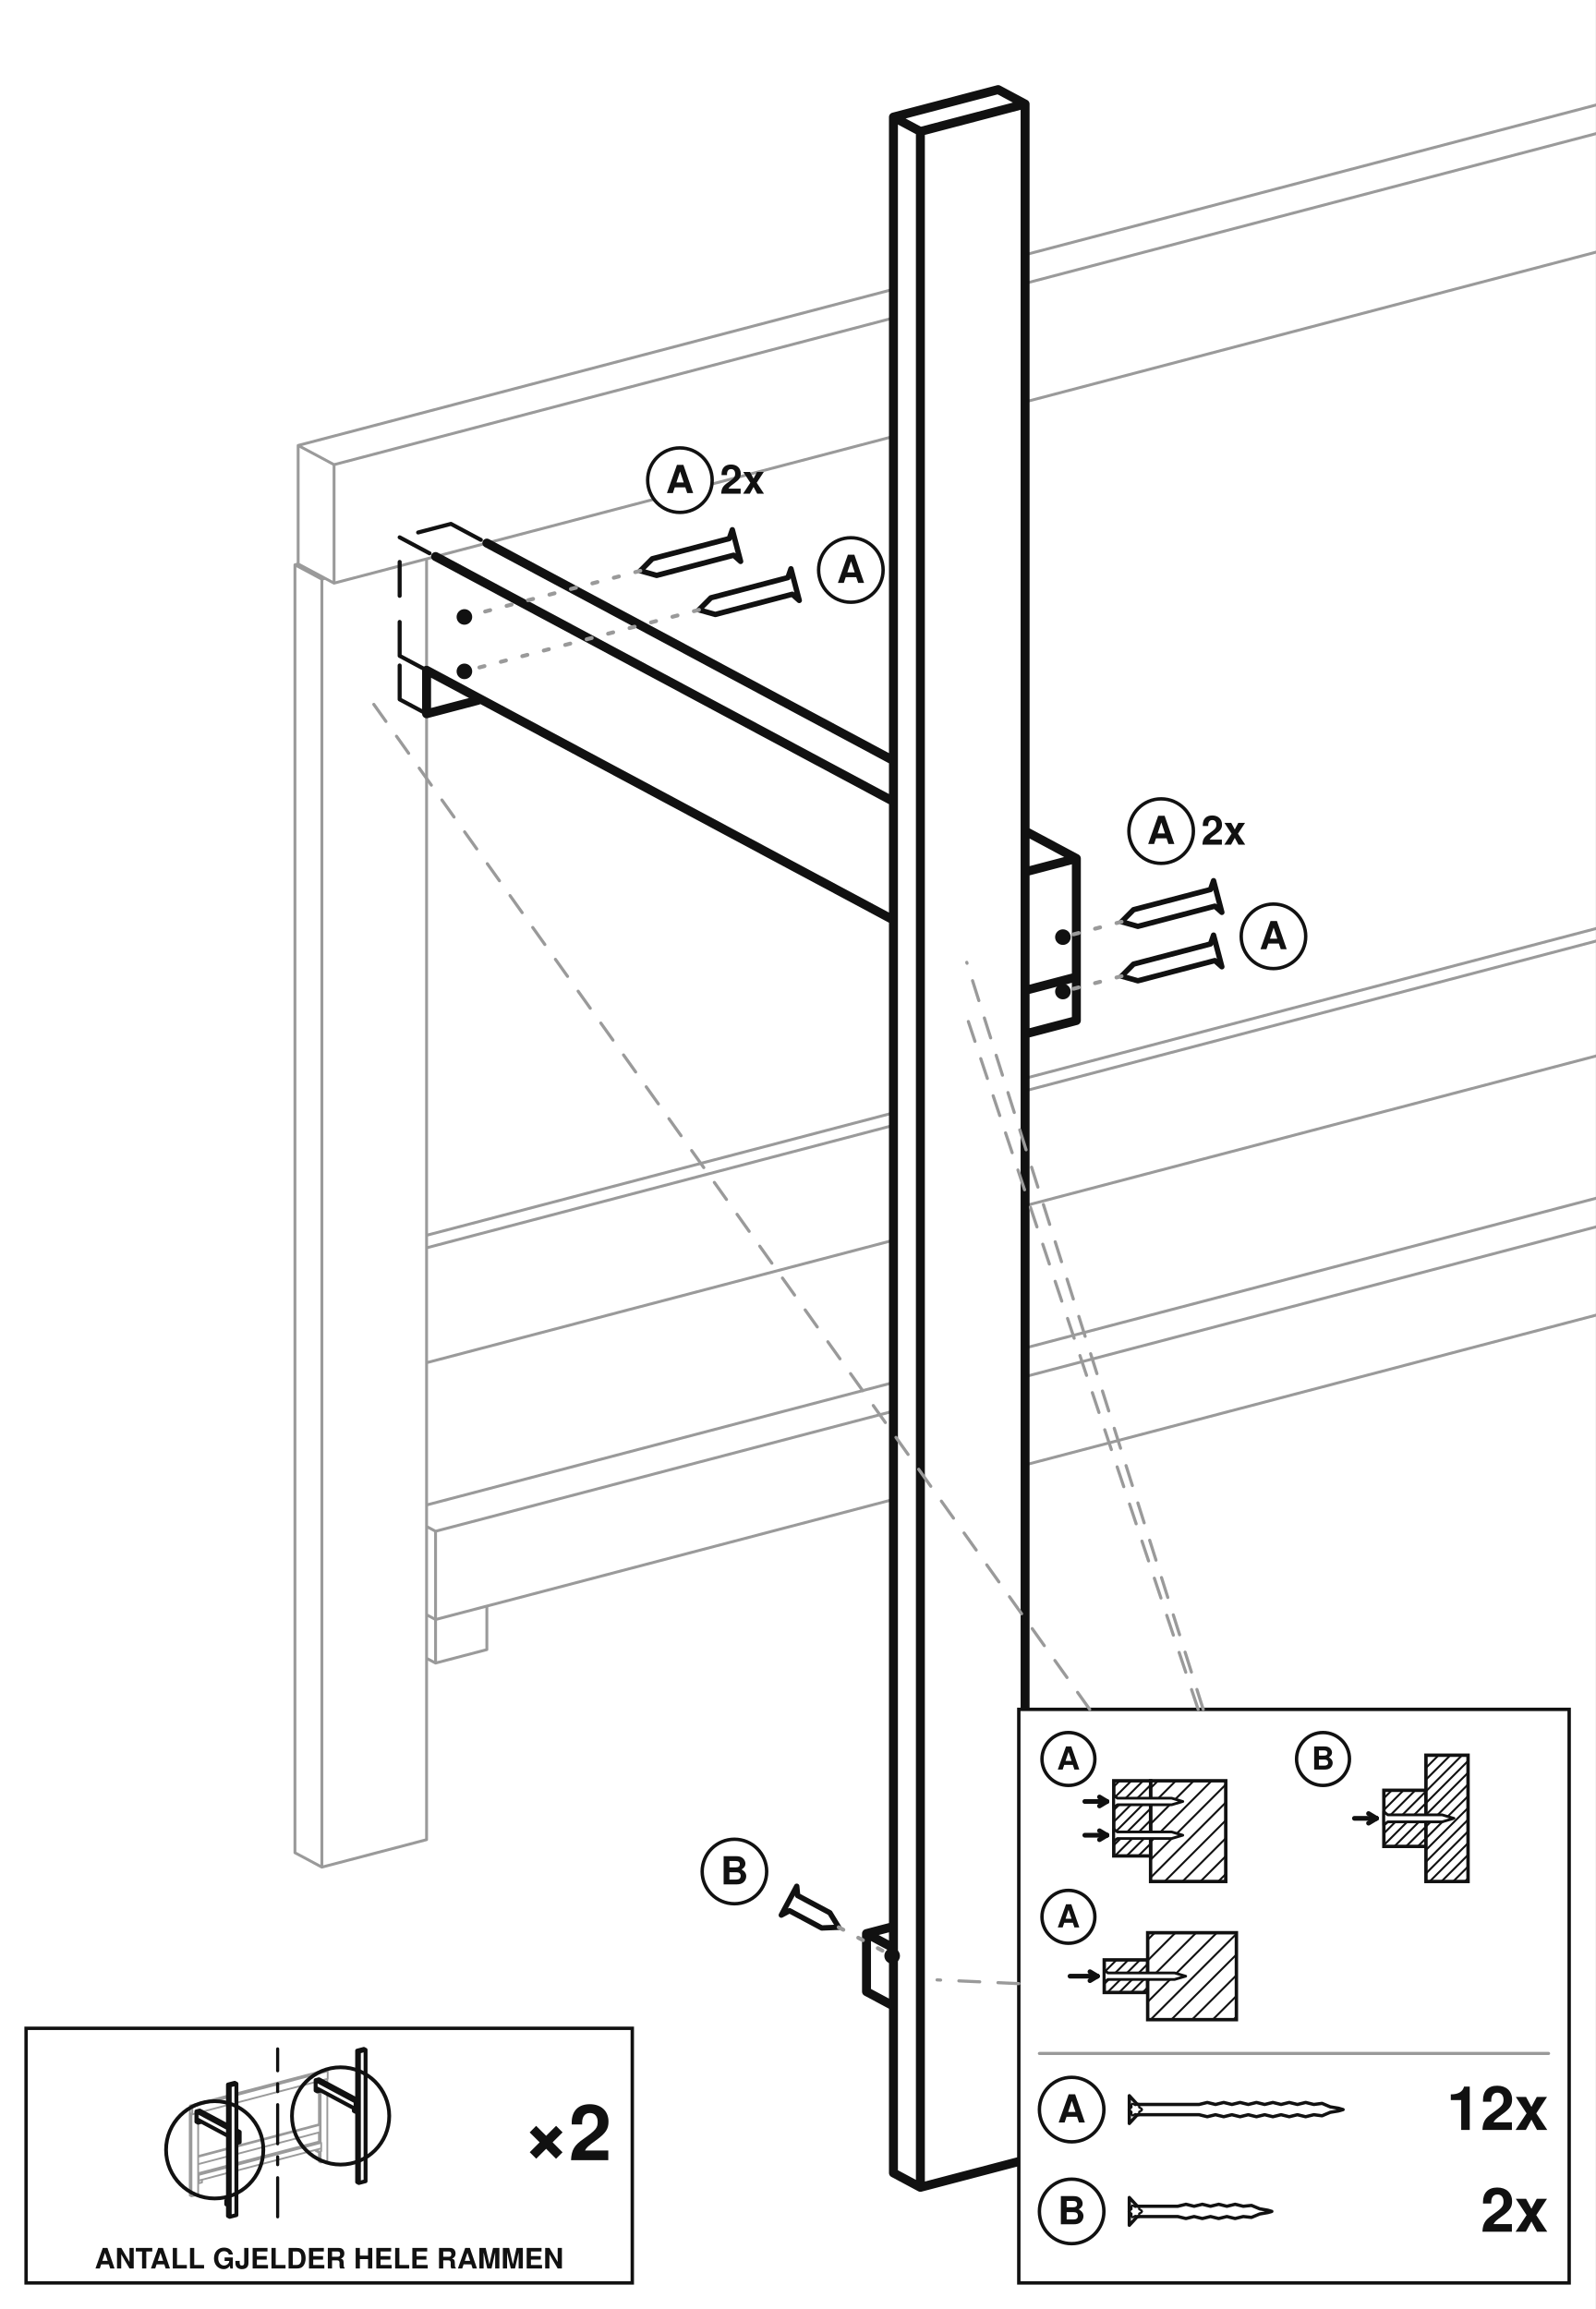
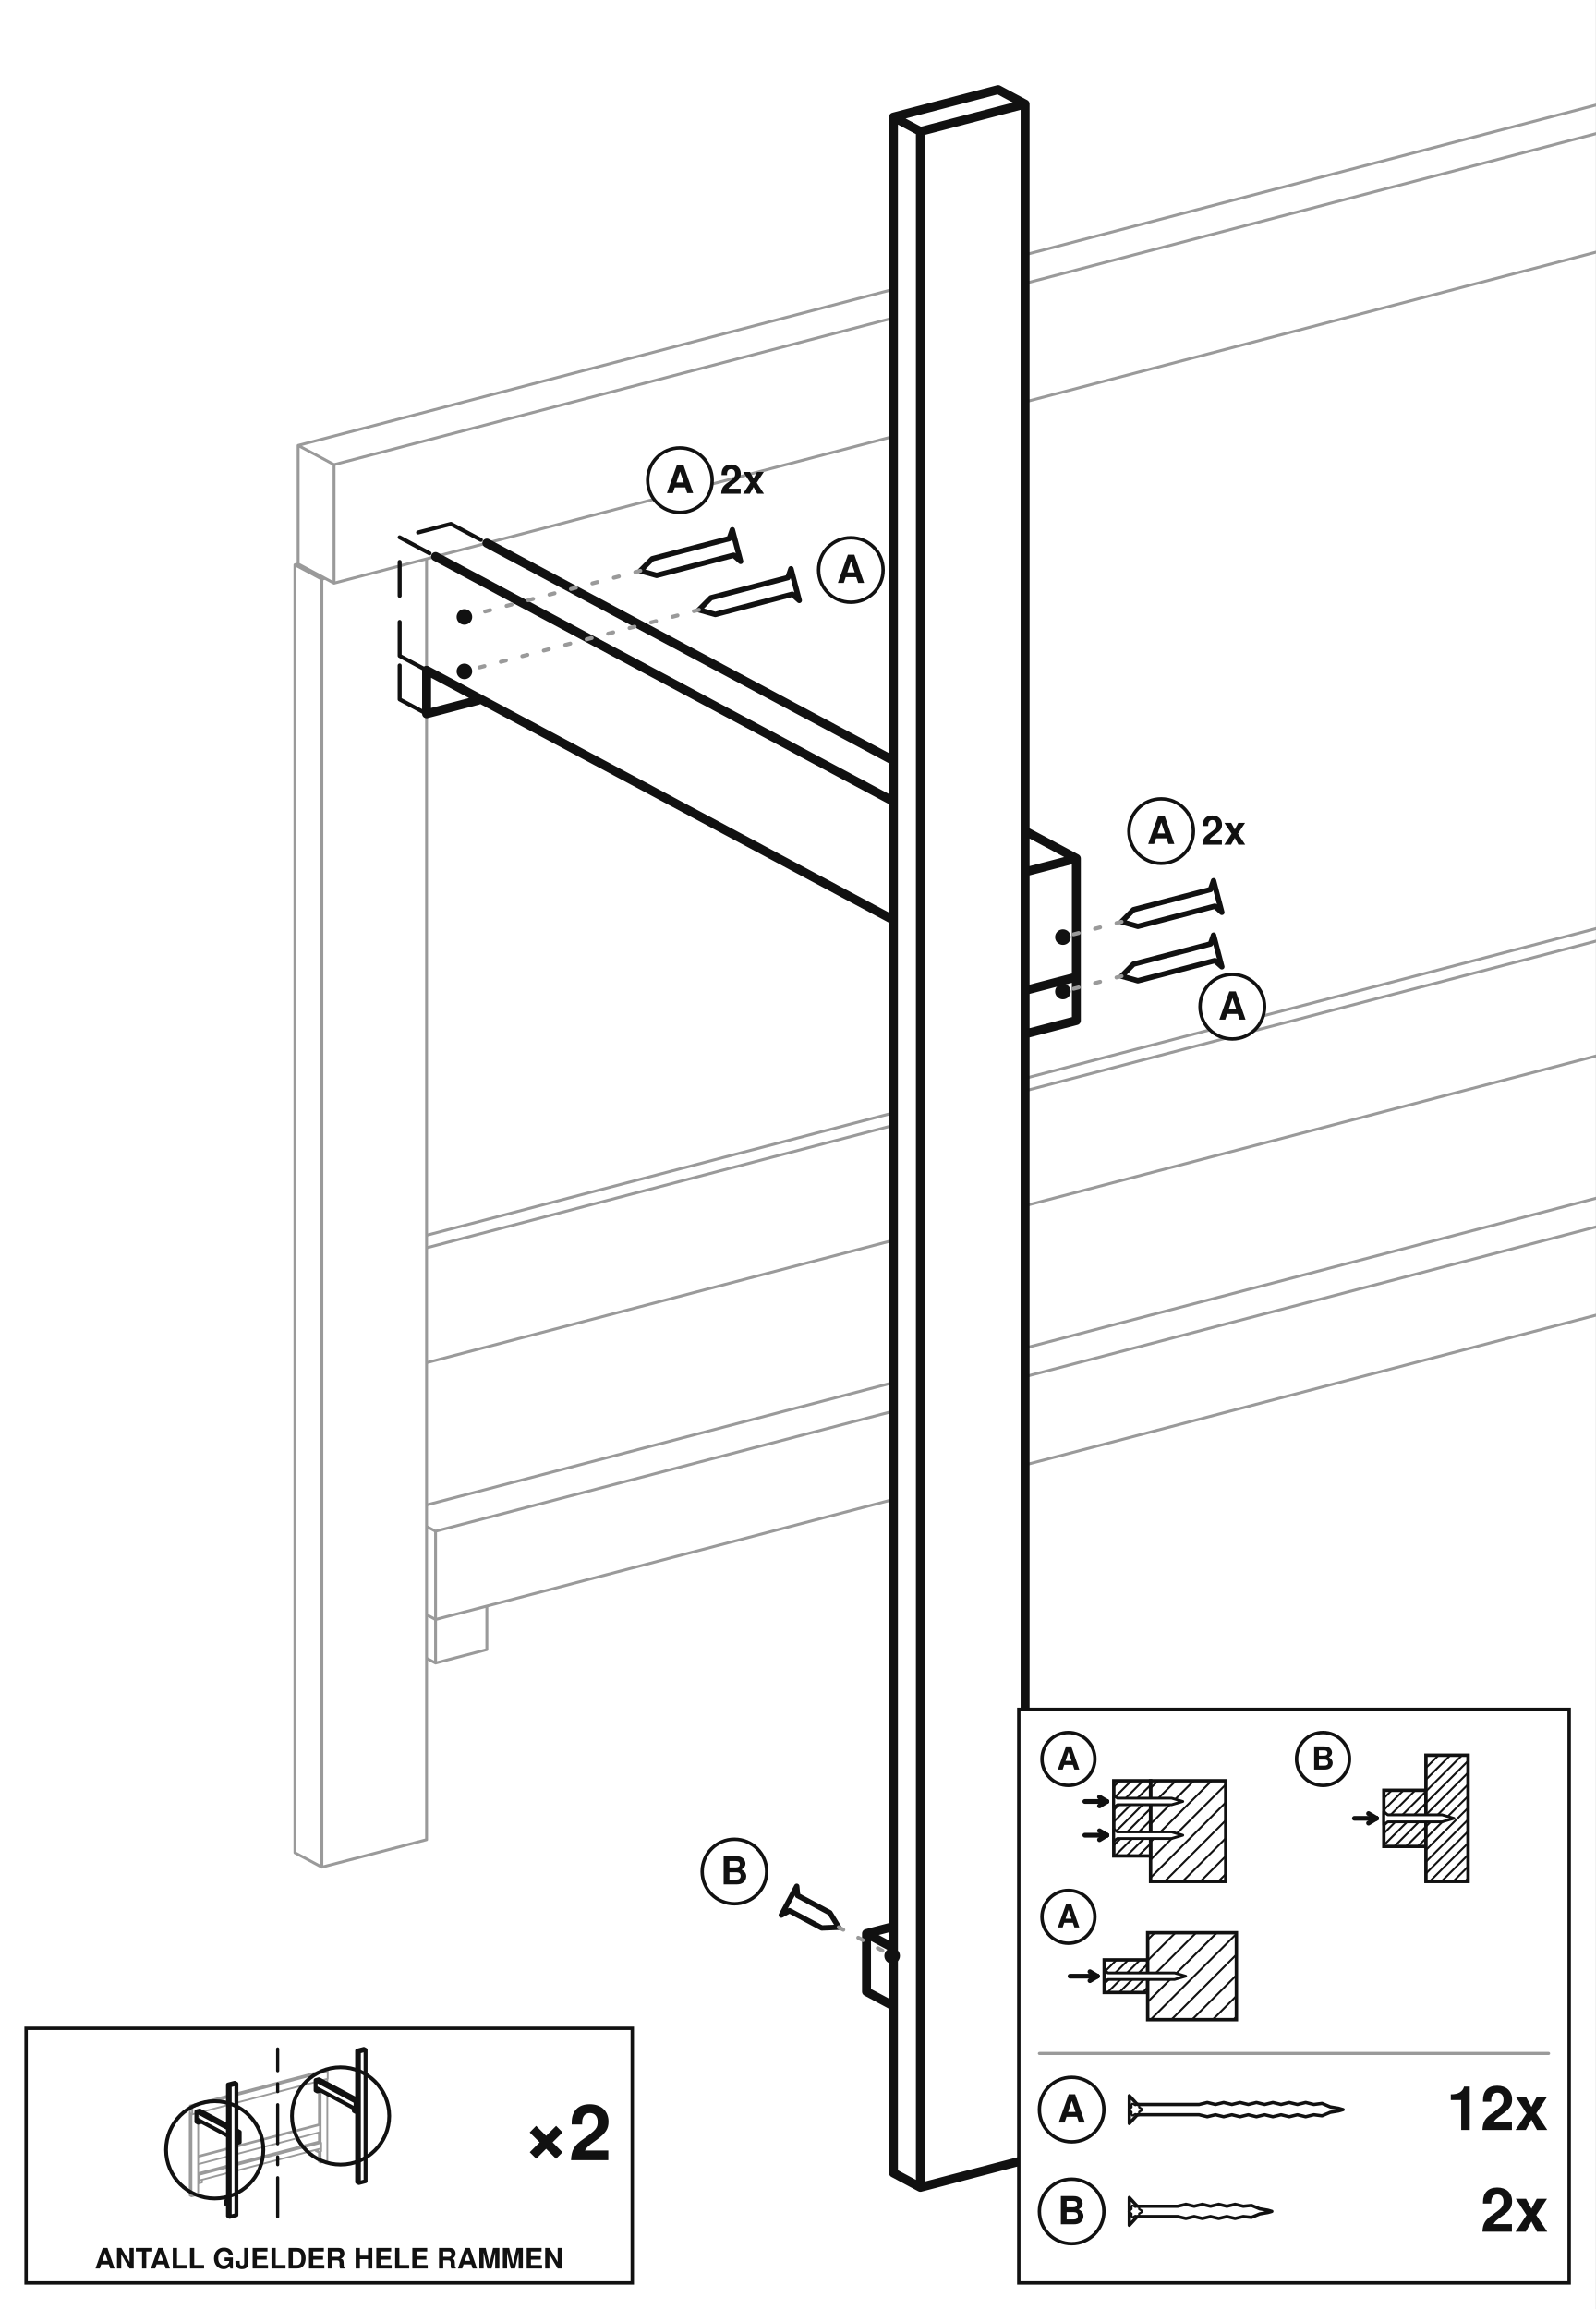
<svg xmlns="http://www.w3.org/2000/svg" viewBox="-1280.94 -546.84 1223.05 1770.29">
  <rect x="-1280.94" y="-546.84" width="1223.05" height="1770.29" fill="#ffffff" />
  <path d="M495.02,226.96 L522.56,241.69 M522.56,309.38 L522.56,241.69 M-953.89,623.48 L-947,627.16 M-947,694.85 L-947,627.16 M-953.89,691.16 L-947,694.85 M495.02,226.96 L-495.02,486.66 M-595.95,513.13 L-953.89,607.02 M522.56,309.38 L-495.02,576.29 M-595.95,602.76 L-947,694.85 M522.56,241.69 L-495.02,508.61 M-595.95,535.08 L-947,627.16 M522.56,342.76 L522.56,309.38 M455.71,338.34 L455.71,326.91 M483.24,353.07 L483.24,319.69 M455.71,338.34 L483.24,353.07 M522.56,342.76 L483.24,353.07 M522.56,309.38 L483.24,319.69 M-907.68,717.91 L-907.68,684.53 M-953.89,691.16 L-947,694.85 M-947,728.22 L-947,694.85 M-953.89,724.54 L-947,728.22 M-907.68,717.91 L-947,728.22 M-907.68,684.53 L-947,694.85 M595.95,457.09 L595.95,-344.14 M595.95,-466.35 L595.95,-524.87 M495.02,467.1 L495.02,349.98 M495.02,226.96 L495.02,117.89 M495.02,20.2 L495.02,-379.64 M515.67,478.15 L515.67,344.56 M515.67,238.01 L515.67,-387.09 M495.02,467.1 L515.67,478.15 M595.95,457.09 L515.67,478.15 M-953.89,863.62 L-953.89,-118.34 M-1054.81,873.63 L-1054.81,-113.82 M-1054.81,-113.82 L-1034.16,-102.77 M-1034.16,884.68 L-1034.16,-102.77 M-1054.81,873.63 L-1034.16,884.68 M-1052.35,-114.47 L-1054.81,-113.82 M-953.89,863.62 L-1034.16,884.68 M-1031.71,-103.42 L-1034.16,-102.77 M495.02,20.2 L507.07,26.65 M507.07,114.73 L507.07,26.65 M495.02,20.2 L-495.02,279.89 M-595.95,306.37 L-953.89,400.25 M507.07,114.73 L-495.02,377.58 M-595.95,404.05 L-953.89,497.94 M507.07,26.65 L-495.02,289.5 M-595.95,315.97 L-953.89,409.86 M572.84,-631.62 L600.38,-616.89 M600.38,-526.03 L600.38,-616.89 M-1052.35,-114.47 L-1052.35,-205.33 M-1052.35,-205.33 L-1024.82,-190.6 M-1024.82,-99.74 L-1024.82,-190.6 M-1052.35,-114.47 L-1024.82,-99.74 M572.84,-631.62 L-495.02,-351.52 M-595.95,-325.05 L-1052.35,-205.33 M600.38,-526.03 L-495.02,-238.7 M-595.95,-212.23 L-1024.82,-99.74 M600.38,-616.89 L-495.02,-329.57 M-595.95,-303.09 L-1024.82,-190.6" fill="none" stroke="#9a9a9a" stroke-width="2.2" stroke-linecap="round" stroke-linejoin="round" />
  <path d="M-616.6,980.12 L-616.6,935.61 M-616.6,935.61 L-595.95,946.66 M-595.95,991.17 L-595.95,946.66 M-616.6,980.12 L-595.95,991.17 M-595.95,930.2 L-616.6,935.61 M1034.16,-884.68 L1054.81,-873.63 M1054.81,702.58 L1054.81,-873.63 M953.89,712.59 L953.89,-134.15 M953.89,-274.86 L953.89,-863.62 M953.89,-863.62 L974.53,-852.57 M974.53,723.64 L974.53,-852.57 M953.89,712.59 L974.53,723.64 M1034.16,-884.68 L953.89,-863.62 M1054.81,702.58 L974.53,723.64 M1054.81,-873.63 L974.53,-852.57 M-515.67,-478.15 L-495.02,-467.1 M-495.02,1109.11 L-495.02,-467.1 M-595.95,1119.12 L-595.95,-457.09 M-595.95,-457.09 L-575.3,-446.05 M-575.3,1130.16 L-575.3,-446.05 M-595.95,1119.12 L-575.3,1130.16 M-515.67,-478.15 L-595.95,-457.09 M-495.02,1109.11 L-575.3,1130.16 M-495.02,-467.1 L-575.3,-446.05 M515.67,-385.06 L515.67,-387.09 M455.71,-385.79 L455.71,-419.17 M455.71,-419.17 L476.35,-408.12 M476.35,-374.74 L476.35,-408.12 M455.71,-385.79 L476.35,-374.74 M515.67,-385.06 L476.35,-374.74 M974.53,-139.57 L974.53,-172.95 M914.57,-140.3 L914.57,-173.68 M914.57,-173.68 L935.22,-162.63 M935.22,-129.26 L935.22,-162.63 M914.57,-140.3 L935.22,-129.26 M974.53,-139.57 L935.22,-129.26 M974.53,-172.95 L935.22,-162.63 M-914.57,-9.9 L-914.57,-11.93 M-974.53,-10.63 L-974.53,-44.01 M-974.53,-44.01 L-953.89,-32.97 M-953.89,0.41 L-953.89,-32.97 M-974.53,-10.63 L-953.89,0.41 M-914.57,-9.9 L-953.89,0.41 M-455.71,235.59 L-455.71,202.21 M-495.02,245.9 L-495.02,212.52 M-455.71,235.59 L-495.02,245.9 M-455.71,202.21 L-495.02,212.52 M495.02,-520.35 L974.53,-263.81 M974.53,-172.95 L974.53,-263.81 M455.71,-419.17 L455.71,-510.03 M455.71,-510.03 L935.22,-253.5 M935.22,-162.63 L935.22,-253.5 M455.71,-419.17 L935.22,-162.63 M495.02,-520.35 L455.71,-510.03 M974.53,-172.95 L935.22,-162.63 M974.53,-263.81 L935.22,-253.5 M-935.22,-145.19 L-595.95,36.31 M-495.02,90.31 L-455.71,111.34 M-455.71,202.21 L-455.71,111.34 M-974.53,-44.01 L-974.53,-134.88 M-974.53,-134.88 L-595.95,67.66 M-495.02,212.52 L-495.02,121.66 M-974.53,-44.01 L-595.95,158.53 M-935.22,-145.19 L-974.53,-134.88 M-455.71,202.21 L-495.02,212.52 M-455.71,111.34 L-495.02,121.66" fill="none" stroke="#111111" stroke-width="3.09" stroke-linecap="round" stroke-linejoin="round" stroke-dasharray="26 20" />
  <path d="M-616.6,980.12 L-616.6,935.61 M-616.6,935.61 L-595.95,946.66 M-595.95,991.17 L-595.95,946.66 M-616.6,980.12 L-595.95,991.17 M-595.95,930.2 L-616.6,935.61 M1034.16,-884.68 L1054.81,-873.63 M1054.81,702.58 L1054.81,-873.63 M953.89,712.59 L953.89,-134.15 M953.89,-274.86 L953.89,-863.62 M953.89,-863.62 L974.53,-852.57 M974.53,723.64 L974.53,-852.57 M953.89,712.59 L974.53,723.64 M1034.16,-884.68 L953.89,-863.62 M1054.81,702.58 L974.53,723.64 M1054.81,-873.63 L974.53,-852.57 M-515.67,-478.15 L-495.02,-467.1 M-495.02,1109.11 L-495.02,-467.1 M-595.95,1119.12 L-595.95,-457.09 M-595.95,-457.09 L-575.3,-446.05 M-575.3,1130.16 L-575.3,-446.05 M-595.95,1119.12 L-575.3,1130.16 M-515.67,-478.15 L-595.95,-457.09 M-495.02,1109.11 L-575.3,1130.16 M-495.02,-467.1 L-575.3,-446.05 M515.67,-385.06 L515.67,-387.09 M455.71,-385.79 L455.71,-419.17 M455.71,-419.17 L476.35,-408.12 M476.35,-374.74 L476.35,-408.12 M455.71,-385.79 L476.35,-374.74 M515.67,-385.06 L476.35,-374.74 M974.53,-139.57 L974.53,-172.95 M914.57,-140.3 L914.57,-173.68 M914.57,-173.68 L935.22,-162.63 M935.22,-129.26 L935.22,-162.63 M914.57,-140.3 L935.22,-129.26 M974.53,-139.57 L935.22,-129.26 M974.53,-172.95 L935.22,-162.63 M-914.57,-9.9 L-914.57,-11.93 M-953.89,0.41 L-953.89,-32.97 M-914.57,-9.9 L-953.89,0.41 M-455.71,235.59 L-455.71,202.21 M-495.02,245.9 L-495.02,212.52 M-455.71,235.59 L-495.02,245.9 M-455.71,202.21 L-495.02,212.52 M522.56,-505.62 L974.53,-263.81 M974.53,-172.95 L974.53,-263.81 M455.71,-419.17 L455.71,-488.08 M483.24,-495.3 L935.22,-253.5 M935.22,-162.63 L935.22,-253.5 M455.71,-419.17 L935.22,-162.63 M974.53,-172.95 L935.22,-162.63 M974.53,-263.81 L935.22,-253.5 M-907.68,-130.46 L-595.95,36.31 M-495.02,90.31 L-455.71,111.34 M-455.71,202.21 L-455.71,111.34 M-947,-120.15 L-595.95,67.66 M-495.02,212.52 L-495.02,121.66 M-953.89,-32.97 L-595.95,158.53 M-455.71,202.21 L-495.02,212.52 M-455.71,111.34 L-495.02,121.66" fill="none" stroke="#111111" stroke-width="6.87" stroke-linecap="round" stroke-linejoin="round" />
  <rect x="-499.84" y="763.71" width="421.95" height="439.74" rx="0" fill="#ffffff" stroke="#111111" stroke-width="2.61" />
  <rect x="-398.8" y="818.46" width="57.62" height="77.22" rx="0" fill="#ffffff" stroke="#111111" stroke-width="2.61" />
  <path d="M-398.8,824.12 L-393.14,818.46 M-398.8,837.84 L-379.42,818.46 M-398.8,851.56 L-365.7,818.46 M-398.8,865.28 L-351.98,818.46 M-398.8,879 L-341.18,821.38 M-398.8,892.72 L-341.18,835.1 M-388.04,895.68 L-341.18,848.82 M-374.32,895.68 L-341.18,862.54 M-360.6,895.68 L-341.18,876.26 M-346.88,895.68 L-341.18,889.98" fill="none" stroke="#111111" stroke-width="1.51" />
  <rect x="-427.03" y="818.46" width="28.22" height="57.62" rx="0" fill="#ffffff" stroke="#111111" stroke-width="2.61" />
  <path d="M-427.03,822.95 L-422.54,818.46 M-427.03,831.95 L-413.54,818.46 M-427.03,840.94 L-404.54,818.46 M-427.03,849.94 L-398.8,821.72 M-427.03,858.94 L-398.8,830.72 M-427.03,867.94 L-398.8,839.71 M-426.18,876.09 L-398.8,848.71 M-417.18,876.09 L-398.8,857.71 M-408.18,876.09 L-398.8,866.71 M-399.18,876.09 L-398.8,875.71" fill="none" stroke="#111111" stroke-width="1.51" />
  <path d="M-427.03,855.45 L-424.27,857.7 L-382.63,857.7 L-374.11,860.21 L-382.63,862.72 L-424.27,862.72 L-427.03,864.97 Z" fill="#ffffff" stroke="#111111" stroke-width="2.09" stroke-linejoin="round" />
  <path d="M-449.25,860.21 L-432.27,860.21" fill="none" stroke="#111111" stroke-width="3.61" stroke-linecap="round" />
  <path d="M-432.27,860.21 L-437.98,856.77" fill="none" stroke="#111111" stroke-width="3.61" stroke-linecap="round" />
  <path d="M-432.27,860.21 L-437.98,863.65" fill="none" stroke="#111111" stroke-width="3.61" stroke-linecap="round" />
  <path d="M-427.03,829.57 L-424.27,831.83 L-382.63,831.83 L-374.11,834.34 L-382.63,836.84 L-424.27,836.84 L-427.03,839.1 Z" fill="#ffffff" stroke="#111111" stroke-width="2.09" stroke-linejoin="round" />
  <path d="M-449.25,834.34 L-432.27,834.34" fill="none" stroke="#111111" stroke-width="3.61" stroke-linecap="round" />
  <path d="M-432.27,834.34 L-437.98,830.9" fill="none" stroke="#111111" stroke-width="3.61" stroke-linecap="round" />
  <path d="M-432.27,834.34 L-437.98,837.78" fill="none" stroke="#111111" stroke-width="3.61" stroke-linecap="round" />
  <circle cx="-461.79" cy="801.76" r="20.28" fill="#ffffff" stroke="#111111" stroke-width="2.61" />
  <text x="-461.79" y="809.87" font-family="Helvetica, Arial, sans-serif" font-size="24.33" font-weight="bold" text-anchor="middle" fill="#111111">A</text>
  <rect x="-219.96" y="825.76" width="32.27" height="43.03" rx="0" fill="#ffffff" stroke="#111111" stroke-width="2.61" />
  <path d="M-219.96,831.84 L-213.88,825.76 M-219.96,840.84 L-204.88,825.76 M-219.96,849.83 L-195.89,825.76 M-219.96,858.83 L-187.69,826.56 M-219.96,867.83 L-187.69,835.56 M-211.92,868.79 L-187.69,844.56 M-202.92,868.79 L-187.69,853.56 M-193.92,868.79 L-187.69,862.56" fill="none" stroke="#111111" stroke-width="1.51" />
  <rect x="-187.69" y="798.87" width="32.27" height="96.81" rx="0" fill="#ffffff" stroke="#111111" stroke-width="2.61" />
  <path d="M-187.69,799.57 L-186.99,798.87 M-187.69,808.57 L-177.99,798.87 M-187.69,817.57 L-168.99,798.87 M-187.69,826.56 L-160,798.87 M-187.69,835.56 L-155.42,803.29 M-187.69,844.56 L-155.42,812.29 M-187.69,853.56 L-155.42,821.29 M-187.69,862.56 L-155.42,830.29 M-187.69,871.55 L-155.42,839.28 M-187.69,880.55 L-155.42,848.28 M-187.69,889.55 L-155.42,857.28 M-184.82,895.68 L-155.42,866.28 M-175.82,895.68 L-155.42,875.28 M-166.82,895.68 L-155.42,884.28 M-157.82,895.68 L-155.42,893.27" fill="none" stroke="#111111" stroke-width="1.51" />
  <path d="M-219.96,842.16 L-217,844.58 L-175.32,844.58 L-166.18,847.27 L-175.32,849.96 L-217,849.96 L-219.96,852.38 Z" fill="#ffffff" stroke="#111111" stroke-width="2.09" stroke-linejoin="round" />
  <path d="M-242.55,847.27 L-225.58,847.27" fill="none" stroke="#111111" stroke-width="3.61" stroke-linecap="round" />
  <path d="M-225.58,847.27 L-231.71,843.59" fill="none" stroke="#111111" stroke-width="3.61" stroke-linecap="round" />
  <path d="M-225.58,847.27 L-231.71,850.96" fill="none" stroke="#111111" stroke-width="3.61" stroke-linecap="round" />
  <circle cx="-266.61" cy="801.76" r="20.28" fill="#ffffff" stroke="#111111" stroke-width="2.61" />
  <text x="-266.61" y="809.87" font-family="Helvetica, Arial, sans-serif" font-size="24.33" font-weight="bold" text-anchor="middle" fill="#111111">B</text>
  <rect x="-434.34" y="955.79" width="33.31" height="24.99" rx="0" fill="#ffffff" stroke="#111111" stroke-width="2.61" />
  <path d="M-434.34,956.24 L-433.9,955.79 M-434.34,965.24 L-424.9,955.79 M-434.34,974.24 L-415.9,955.79 M-431.89,980.78 L-406.9,955.79 M-422.89,980.78 L-401.03,958.92 M-413.89,980.78 L-401.03,967.92 M-404.89,980.78 L-401.03,976.91" fill="none" stroke="#111111" stroke-width="1.51" />
  <rect x="-401.03" y="934.97" width="68.02" height="66.63" rx="0" fill="#ffffff" stroke="#111111" stroke-width="2.61" />
  <path d="M-401.03,940.4 L-395.6,934.97 M-401.03,956.27 L-379.73,934.97 M-401.03,972.13 L-363.87,934.97 M-401.03,988 L-348,934.97 M-398.77,1001.6 L-333.01,935.84 M-382.9,1001.6 L-333.01,951.71 M-367.04,1001.6 L-333.01,967.57 M-351.18,1001.6 L-333.01,983.44 M-335.31,1001.6 L-333.01,999.3" fill="none" stroke="#111111" stroke-width="1.51" />
  <path d="M-434.34,963.52 L-431.59,965.78 L-380.4,965.78 L-371.88,968.28 L-380.4,970.79 L-431.59,970.79 L-434.34,973.05 Z" fill="#ffffff" stroke="#111111" stroke-width="2.09" stroke-linejoin="round" />
  <path d="M-460.58,968.28 L-439.58,968.28" fill="none" stroke="#111111" stroke-width="3.61" stroke-linecap="round" />
  <path d="M-439.58,968.28 L-445.3,964.85" fill="none" stroke="#111111" stroke-width="3.61" stroke-linecap="round" />
  <path d="M-439.58,968.28 L-445.3,971.72" fill="none" stroke="#111111" stroke-width="3.61" stroke-linecap="round" />
  <circle cx="-461.79" cy="922.77" r="20.28" fill="#ffffff" stroke="#111111" stroke-width="2.61" />
  <text x="-461.79" y="930.88" font-family="Helvetica, Arial, sans-serif" font-size="24.33" font-weight="bold" text-anchor="middle" fill="#111111">A</text>
  <path d="M-484.04,1027.53 L-93.69,1027.53" fill="none" stroke="#9a9a9a" stroke-width="2.4" stroke-linecap="round" />
  <circle cx="-459.32" cy="1070.56" r="24.73" fill="#ffffff" stroke="#111111" stroke-width="2.61" />
  <text x="-459.32" y="1080.45" font-family="Helvetica, Arial, sans-serif" font-size="29.67" font-weight="bold" text-anchor="middle" fill="#111111">A</text>
  <svg x="-420.59" y="1043.24" width="174.86" height="54.64" viewBox="0 0 384 120" preserveAspectRatio="xMidYMid meet">
    <g fill="none" stroke="#111" stroke-width="5.5" stroke-linecap="round" stroke-linejoin="round">
      <g transform="scale(4) translate(3 15)" stroke-width="1.38">
        <path d="M 0 -5.85 L 3.39 -2.16 L 29.38 -2.16 L 29.38 -2.16 L 32.83 -3 L 36.28 -2.16 L 39.73 -3 L 43.18 -2.16 L 46.63 -3 L 50.08 -2.16 L 53.53 -3 L 56.98 -2.16 L 60.43 -3 L 63.88 -2.16 L 67.33 -3 L 70.78 -2.16 L 74.23 -3 L 77.68 -2.16 L 81.13 -2.61 L 84.58 -1.15 L 88.03 -0.58 L 90 0 L 90 0 L 90 0 L 88.03 0.58 L 84.58 1.15 L 81.13 2.61 L 77.68 2.16 L 74.23 3 L 70.78 2.16 L 67.33 3 L 63.88 2.16 L 60.43 3 L 56.98 2.16 L 53.53 3 L 50.08 2.16 L 46.63 3 L 43.18 2.16 L 39.73 3 L 36.28 2.16 L 32.83 3 L 29.38 2.16 L 29.38 2.16 L 3.39 2.16 L 0 5.85 Z" />
        <path d="M 5.35 0 L 5.07 0.45 L 4.52 0.72 L 4.16 0.94 L 4.15 1.35 L 4.19 1.97 L 3.94 2.43 L 3.42 2.42 L 2.91 2.07 L 2.54 1.87 L 2.17 2.07 L 1.66 2.42 L 1.14 2.43 L 0.89 1.97 L 0.93 1.35 L 0.92 0.94 L 0.56 0.72 L 0.01 0.45 L -0.27 0 L 0.01 -0.45 L 0.56 -0.72 L 0.92 -0.94 L 0.93 -1.35 L 0.89 -1.97 L 1.14 -2.43 L 1.66 -2.42 L 2.17 -2.07 L 2.54 -1.87 L 2.91 -2.07 L 3.42 -2.42 L 3.94 -2.43 L 4.19 -1.97 L 4.15 -1.35 L 4.16 -0.94 L 4.52 -0.72 L 5.07 -0.45 Z" stroke-width="0.88" />
      </g>
    </g>
  </svg>
  <text x="-93.69" y="1086.17" font-family="Helvetica, Arial, sans-serif" font-size="46.84" font-weight="bold" text-anchor="end" fill="#111111">12x</text>
  <circle cx="-459.32" cy="1148.62" r="24.73" fill="#ffffff" stroke="#111111" stroke-width="2.61" />
  <text x="-459.32" y="1158.51" font-family="Helvetica, Arial, sans-serif" font-size="29.67" font-weight="bold" text-anchor="middle" fill="#111111">B</text>
  <svg x="-420.59" y="1121.3" width="120.21" height="54.64" viewBox="0 0 264 120" preserveAspectRatio="xMidYMid meet">
    <g fill="none" stroke="#111" stroke-width="5.5" stroke-linecap="round" stroke-linejoin="round">
      <g transform="scale(4) translate(3 15)" stroke-width="1.38">
        <path d="M 0 -5.85 L 3.39 -2.16 L 20.38 -2.16 L 20.38 -2.16 L 23.83 -3 L 27.28 -2.16 L 30.73 -3 L 34.18 -2.16 L 37.63 -3 L 41.08 -2.16 L 44.53 -3 L 47.98 -2.16 L 51.43 -2.52 L 54.88 -1.09 L 58.33 -0.49 L 60 0 L 60 0 L 60 0 L 58.33 0.49 L 54.88 1.09 L 51.43 2.52 L 47.98 2.16 L 44.53 3 L 41.08 2.16 L 37.63 3 L 34.18 2.16 L 30.73 3 L 27.28 2.16 L 23.83 3 L 20.38 2.16 L 20.38 2.16 L 3.39 2.16 L 0 5.85 Z" />
        <path d="M 5.35 0 L 5.07 0.45 L 4.52 0.72 L 4.16 0.94 L 4.15 1.35 L 4.19 1.97 L 3.94 2.43 L 3.42 2.42 L 2.91 2.07 L 2.54 1.87 L 2.17 2.07 L 1.66 2.42 L 1.14 2.43 L 0.89 1.97 L 0.93 1.35 L 0.92 0.94 L 0.56 0.72 L 0.01 0.45 L -0.27 0 L 0.01 -0.45 L 0.56 -0.72 L 0.92 -0.94 L 0.93 -1.35 L 0.89 -1.97 L 1.14 -2.43 L 1.66 -2.42 L 2.17 -2.07 L 2.54 -1.87 L 2.91 -2.07 L 3.42 -2.42 L 3.94 -2.43 L 4.19 -1.97 L 4.15 -1.35 L 4.16 -0.94 L 4.52 -0.72 L 5.07 -0.45 Z" stroke-width="0.88" />
      </g>
    </g>
  </svg>
  <text x="-93.69" y="1164.23" font-family="Helvetica, Arial, sans-serif" font-size="46.84" font-weight="bold" text-anchor="end" fill="#111111">2x</text>
  <path d="M-713.12,-116.42 L-718.46,-121.16 L-777.5,-105.68 L-790.02,-109.21 L-780.85,-118.44 L-721.81,-133.93 L-719.48,-140.68 Z" fill="#ffffff" stroke="#111111" stroke-width="4.12" stroke-linejoin="round" />
  <path d="M-790.02,-109.21 L-924.89,-73.84" fill="none" stroke="#9a9a9a" stroke-width="3.02" stroke-linecap="round" stroke-dasharray="4 13" />
  <circle cx="-924.89" cy="-73.84" r="5.98" fill="#111111" />
  <path d="M-668.16,-86.49 L-673.5,-91.23 L-732.54,-75.74 L-745.07,-79.28 L-735.89,-88.51 L-676.85,-104 L-674.53,-110.75 Z" fill="#ffffff" stroke="#111111" stroke-width="4.12" stroke-linejoin="round" />
  <path d="M-745.07,-79.28 L-924.89,-32.11" fill="none" stroke="#9a9a9a" stroke-width="3.02" stroke-linecap="round" stroke-dasharray="4 13" />
  <circle cx="-924.89" cy="-32.11" r="5.98" fill="#111111" />
  <path d="M-344.17,152.65 L-349.51,147.91 L-408.55,163.4 L-421.07,159.86 L-411.9,150.63 L-352.86,135.14 L-350.53,128.39 Z" fill="#ffffff" stroke="#111111" stroke-width="4.12" stroke-linejoin="round" />
  <path d="M-421.07,159.86 L-466.03,171.65" fill="none" stroke="#9a9a9a" stroke-width="3.02" stroke-linecap="round" stroke-dasharray="4 13" />
  <circle cx="-466.03" cy="171.65" r="5.98" fill="#111111" />
  <path d="M-344.17,194.37 L-349.51,189.63 L-408.55,205.12 L-421.07,201.58 L-411.9,192.35 L-352.86,176.86 L-350.53,170.11 Z" fill="#ffffff" stroke="#111111" stroke-width="4.12" stroke-linejoin="round" />
  <path d="M-421.07,201.58 L-466.03,213.37" fill="none" stroke="#9a9a9a" stroke-width="3.02" stroke-linecap="round" stroke-dasharray="4 13" />
  <circle cx="-466.03" cy="213.37" r="5.98" fill="#111111" />
  <path d="M-670.1,899.35 L-669.41,906.46 L-644.7,919.67 L-637.92,930.79 L-650.93,931.31 L-675.63,918.1 L-681.93,921.46 Z" fill="#ffffff" stroke="#111111" stroke-width="4.12" stroke-linejoin="round" />
  <path d="M-637.92,930.79 L-596.94,952.71" fill="none" stroke="#9a9a9a" stroke-width="3.02" stroke-linecap="round" stroke-dasharray="4 13" />
  <circle cx="-596.94" cy="952.71" r="5.98" fill="#111111" />
  <circle cx="-759.66" cy="-178.71" r="24.73" fill="#ffffff" stroke="#111111" stroke-width="2.61" />
  <text x="-759.66" y="-168.82" font-family="Helvetica, Arial, sans-serif" font-size="29.67" font-weight="bold" text-anchor="middle" fill="#111111">A</text>
  <text x="-728.93" y="-168.32" font-family="Helvetica, Arial, sans-serif" font-size="30.91" font-weight="bold" text-anchor="start" fill="#111111">2x</text>
  <circle cx="-628.6" cy="-109.83" r="24.73" fill="#ffffff" stroke="#111111" stroke-width="2.61" />
  <text x="-628.6" y="-99.94" font-family="Helvetica, Arial, sans-serif" font-size="29.67" font-weight="bold" text-anchor="middle" fill="#111111">A</text>
  <circle cx="-390.71" cy="90.36" r="24.73" fill="#ffffff" stroke="#111111" stroke-width="2.61" />
  <text x="-390.71" y="100.25" font-family="Helvetica, Arial, sans-serif" font-size="29.67" font-weight="bold" text-anchor="middle" fill="#111111">A</text>
  <text x="-359.98" y="100.75" font-family="Helvetica, Arial, sans-serif" font-size="30.91" font-weight="bold" text-anchor="start" fill="#111111">2x</text>
-   <circle cx="-304.6" cy="171.03" r="24.73" fill="#ffffff" stroke="#111111" stroke-width="2.61" />
-   <text x="-304.6" y="180.92" font-family="Helvetica, Arial, sans-serif" font-size="29.67" font-weight="bold" text-anchor="middle" fill="#111111">A</text>
+   <circle cx="-336.14" cy="224.99" r="24.73" fill="#ffffff" stroke="#111111" stroke-width="2.61" />
+   <text x="-336.14" y="234.88" font-family="Helvetica, Arial, sans-serif" font-size="29.67" font-weight="bold" text-anchor="middle" fill="#111111">A</text>
  <circle cx="-717.87" cy="888.02" r="24.73" fill="#ffffff" stroke="#111111" stroke-width="2.61" />
  <text x="-717.87" y="897.91" font-family="Helvetica, Arial, sans-serif" font-size="29.67" font-weight="bold" text-anchor="middle" fill="#111111">B</text>
-   <path d="M-499.84,973.98 L-562.52,971.12" fill="none" stroke="#9a9a9a" stroke-width="2.4" stroke-linecap="round" stroke-dasharray="16 14" />
-   <path d="M-362.33,763.71 L-539.75,232.71" fill="none" stroke="#9a9a9a" stroke-width="2.4" stroke-linecap="round" stroke-dasharray="16 14" />
-   <path d="M-358.46,763.71 L-539.75,190.99" fill="none" stroke="#9a9a9a" stroke-width="2.4" stroke-linecap="round" stroke-dasharray="16 14" />
-   <path d="M-445.49,763.71 L-998.61,-12.78" fill="none" stroke="#9a9a9a" stroke-width="2.4" stroke-linecap="round" stroke-dasharray="16 14" />
  <rect x="-1260.94" y="1008.25" width="464.76" height="195.2" rx="0" fill="#ffffff" stroke="#111111" stroke-width="2.61" />
  <path d="M-1036.44,1095.08 L-1034.68,1096.02 M-1034.68,1100.35 L-1034.68,1096.02 M-1129.02,1120.42 L-1128.58,1120.65 M-1128.58,1124.98 L-1128.58,1120.65 M-1129.02,1124.74 L-1128.58,1124.98 M-1036.44,1095.08 L-1099.7,1111.68 M-1106.15,1113.37 L-1129.02,1119.37 M-1034.68,1100.35 L-1099.7,1117.4 M-1106.15,1119.09 L-1128.58,1124.98 M-1034.68,1096.02 L-1099.7,1113.08 M-1106.15,1114.77 L-1128.58,1120.65 M-1034.68,1102.48 L-1034.68,1100.35 M-1038.95,1102.2 L-1038.95,1101.47 M-1037.19,1103.14 L-1037.19,1101.01 M-1038.95,1102.2 L-1037.19,1103.14 M-1034.68,1102.48 L-1037.19,1103.14 M-1034.68,1100.35 L-1037.19,1101.01 M-1126.07,1126.45 L-1126.07,1124.32 M-1129.02,1124.74 L-1128.58,1124.98 M-1128.58,1127.11 L-1128.58,1124.98 M-1129.02,1126.88 L-1128.58,1127.11 M-1126.07,1126.45 L-1128.58,1127.11 M-1126.07,1124.32 L-1128.58,1124.98 M-1029.99,1109.79 L-1029.99,1058.59 M-1029.99,1050.78 L-1029.99,1047.04 M-1036.44,1110.43 L-1036.44,1102.94 M-1036.44,1095.08 L-1036.44,1088.11 M-1036.44,1081.87 L-1036.44,1056.32 M-1035.12,1111.13 L-1035.12,1102.6 M-1035.12,1095.79 L-1035.12,1055.84 M-1036.44,1110.43 L-1035.12,1111.13 M-1029.99,1109.79 L-1035.12,1111.13 M-1129.02,1135.76 L-1129.02,1073.02 M-1135.47,1136.4 L-1135.47,1073.31 M-1135.47,1073.31 L-1134.15,1074.01 M-1134.15,1137.11 L-1134.15,1074.01 M-1135.47,1136.4 L-1134.15,1137.11 M-1135.31,1073.26 L-1135.47,1073.31 M-1129.02,1135.76 L-1134.15,1137.11 M-1133.99,1073.97 L-1134.15,1074.01 M-1036.44,1081.87 L-1035.67,1082.28 M-1035.67,1087.91 L-1035.67,1082.28 M-1036.44,1081.87 L-1099.7,1098.46 M-1106.15,1100.16 L-1129.02,1106.15 M-1035.67,1087.91 L-1099.7,1104.71 M-1106.15,1106.4 L-1129.02,1112.4 M-1035.67,1082.28 L-1099.7,1099.08 M-1106.15,1100.77 L-1129.02,1106.77 M-1031.46,1040.22 L-1029.7,1041.16 M-1029.7,1046.97 L-1029.7,1041.16 M-1135.31,1073.26 L-1135.31,1067.46 M-1135.31,1067.46 L-1133.55,1068.4 M-1133.55,1074.21 L-1133.55,1068.4 M-1135.31,1073.26 L-1133.55,1074.21 M-1031.46,1040.22 L-1099.7,1058.12 M-1106.15,1059.81 L-1135.31,1067.46 M-1029.7,1046.97 L-1099.7,1065.33 M-1106.15,1067.02 L-1133.55,1074.21 M-1029.7,1041.16 L-1099.7,1059.52 M-1106.15,1061.21 L-1133.55,1068.4" fill="none" stroke="#9a9a9a" stroke-width="1.37" stroke-linecap="round" stroke-linejoin="round" />
  <path d="M-1107.47,1143.21 L-1107.47,1140.36 M-1107.47,1140.36 L-1106.15,1141.07 M-1106.15,1143.91 L-1106.15,1141.07 M-1107.47,1143.21 L-1106.15,1143.91 M-1106.15,1140.02 L-1107.47,1140.36 M-1001.99,1024.05 L-1000.67,1024.75 M-1000.67,1125.47 L-1000.67,1024.75 M-1007.11,1126.11 L-1007.11,1072.01 M-1007.11,1063.02 L-1007.11,1025.39 M-1007.11,1025.39 L-1005.8,1026.1 M-1005.8,1126.82 L-1005.8,1026.1 M-1007.11,1126.11 L-1005.8,1126.82 M-1001.99,1024.05 L-1007.11,1025.39 M-1000.67,1125.47 L-1005.8,1126.82 M-1000.67,1024.75 L-1005.8,1026.1 M-1101.02,1050.03 L-1099.7,1050.73 M-1099.7,1151.45 L-1099.7,1050.73 M-1106.15,1152.09 L-1106.15,1051.37 M-1106.15,1051.37 L-1104.83,1052.08 M-1104.83,1152.79 L-1104.83,1052.08 M-1106.15,1152.09 L-1104.83,1152.79 M-1101.02,1050.03 L-1106.15,1051.37 M-1099.7,1151.45 L-1104.83,1152.79 M-1099.7,1050.73 L-1104.83,1052.08 M-1035.12,1055.97 L-1035.12,1055.84 M-1038.95,1055.93 L-1038.95,1053.79 M-1038.95,1053.79 L-1037.63,1054.5 M-1037.63,1056.63 L-1037.63,1054.5 M-1038.95,1055.93 L-1037.63,1056.63 M-1035.12,1055.97 L-1037.63,1056.63 M-1005.8,1071.66 L-1005.8,1069.53 M-1009.63,1071.61 L-1009.63,1069.48 M-1009.63,1069.48 L-1008.31,1070.19 M-1008.31,1072.32 L-1008.31,1070.19 M-1009.63,1071.61 L-1008.31,1072.32 M-1005.8,1071.66 L-1008.31,1072.32 M-1005.8,1069.53 L-1008.31,1070.19 M-1126.51,1079.95 L-1126.51,1079.82 M-1130.34,1079.9 L-1130.34,1077.77 M-1130.34,1077.77 L-1129.02,1078.47 M-1129.02,1080.6 L-1129.02,1078.47 M-1130.34,1079.9 L-1129.02,1080.6 M-1126.51,1079.95 L-1129.02,1080.6 M-1097.19,1095.63 L-1097.19,1093.5 M-1099.7,1096.29 L-1099.7,1094.16 M-1097.19,1095.63 L-1099.7,1096.29 M-1097.19,1093.5 L-1099.7,1094.16 M-1036.44,1047.33 L-1005.8,1063.72 M-1005.8,1069.53 L-1005.8,1063.72 M-1038.95,1053.79 L-1038.95,1047.99 M-1038.95,1047.99 L-1008.31,1064.38 M-1008.31,1070.19 L-1008.31,1064.38 M-1038.95,1053.79 L-1008.31,1070.19 M-1036.44,1047.33 L-1038.95,1047.99 M-1005.8,1069.53 L-1008.31,1070.19 M-1005.8,1063.72 L-1008.31,1064.38 M-1127.83,1071.3 L-1106.15,1082.9 M-1099.7,1086.35 L-1097.19,1087.69 M-1097.19,1093.5 L-1097.19,1087.69 M-1130.34,1077.77 L-1130.34,1071.96 M-1130.34,1071.96 L-1106.15,1084.9 M-1099.7,1094.16 L-1099.7,1088.35 M-1130.34,1077.77 L-1106.15,1090.71 M-1127.83,1071.3 L-1130.34,1071.96 M-1097.19,1093.5 L-1099.7,1094.16 M-1097.19,1087.69 L-1099.7,1088.35" fill="none" stroke="#111111" stroke-width="3.02" stroke-linecap="round" stroke-linejoin="round" />
  <circle cx="-1116.33" cy="1101.41" r="37.29" fill="none" stroke="#111111" stroke-width="2.87" />
  <circle cx="-1019.81" cy="1075.43" r="37.29" fill="none" stroke="#111111" stroke-width="2.87" />
  <path d="M-1068.07,1152.79 L-1068.07,1024.05" fill="none" stroke="#111111" stroke-width="2.4" stroke-linecap="round" stroke-dasharray="30 10 6 10" />
  <text x="-811.98" y="1109.34" font-family="Helvetica, Arial, sans-serif" font-size="59.26" font-weight="bold" text-anchor="end" fill="#111111">×2</text>
  <text x="-1028.56" y="1192.39" font-family="Helvetica, Arial, sans-serif" font-size="21.61" font-weight="bold" text-anchor="middle" fill="#111111">ANTALL GJELDER HELE RAMMEN</text>
</svg>
